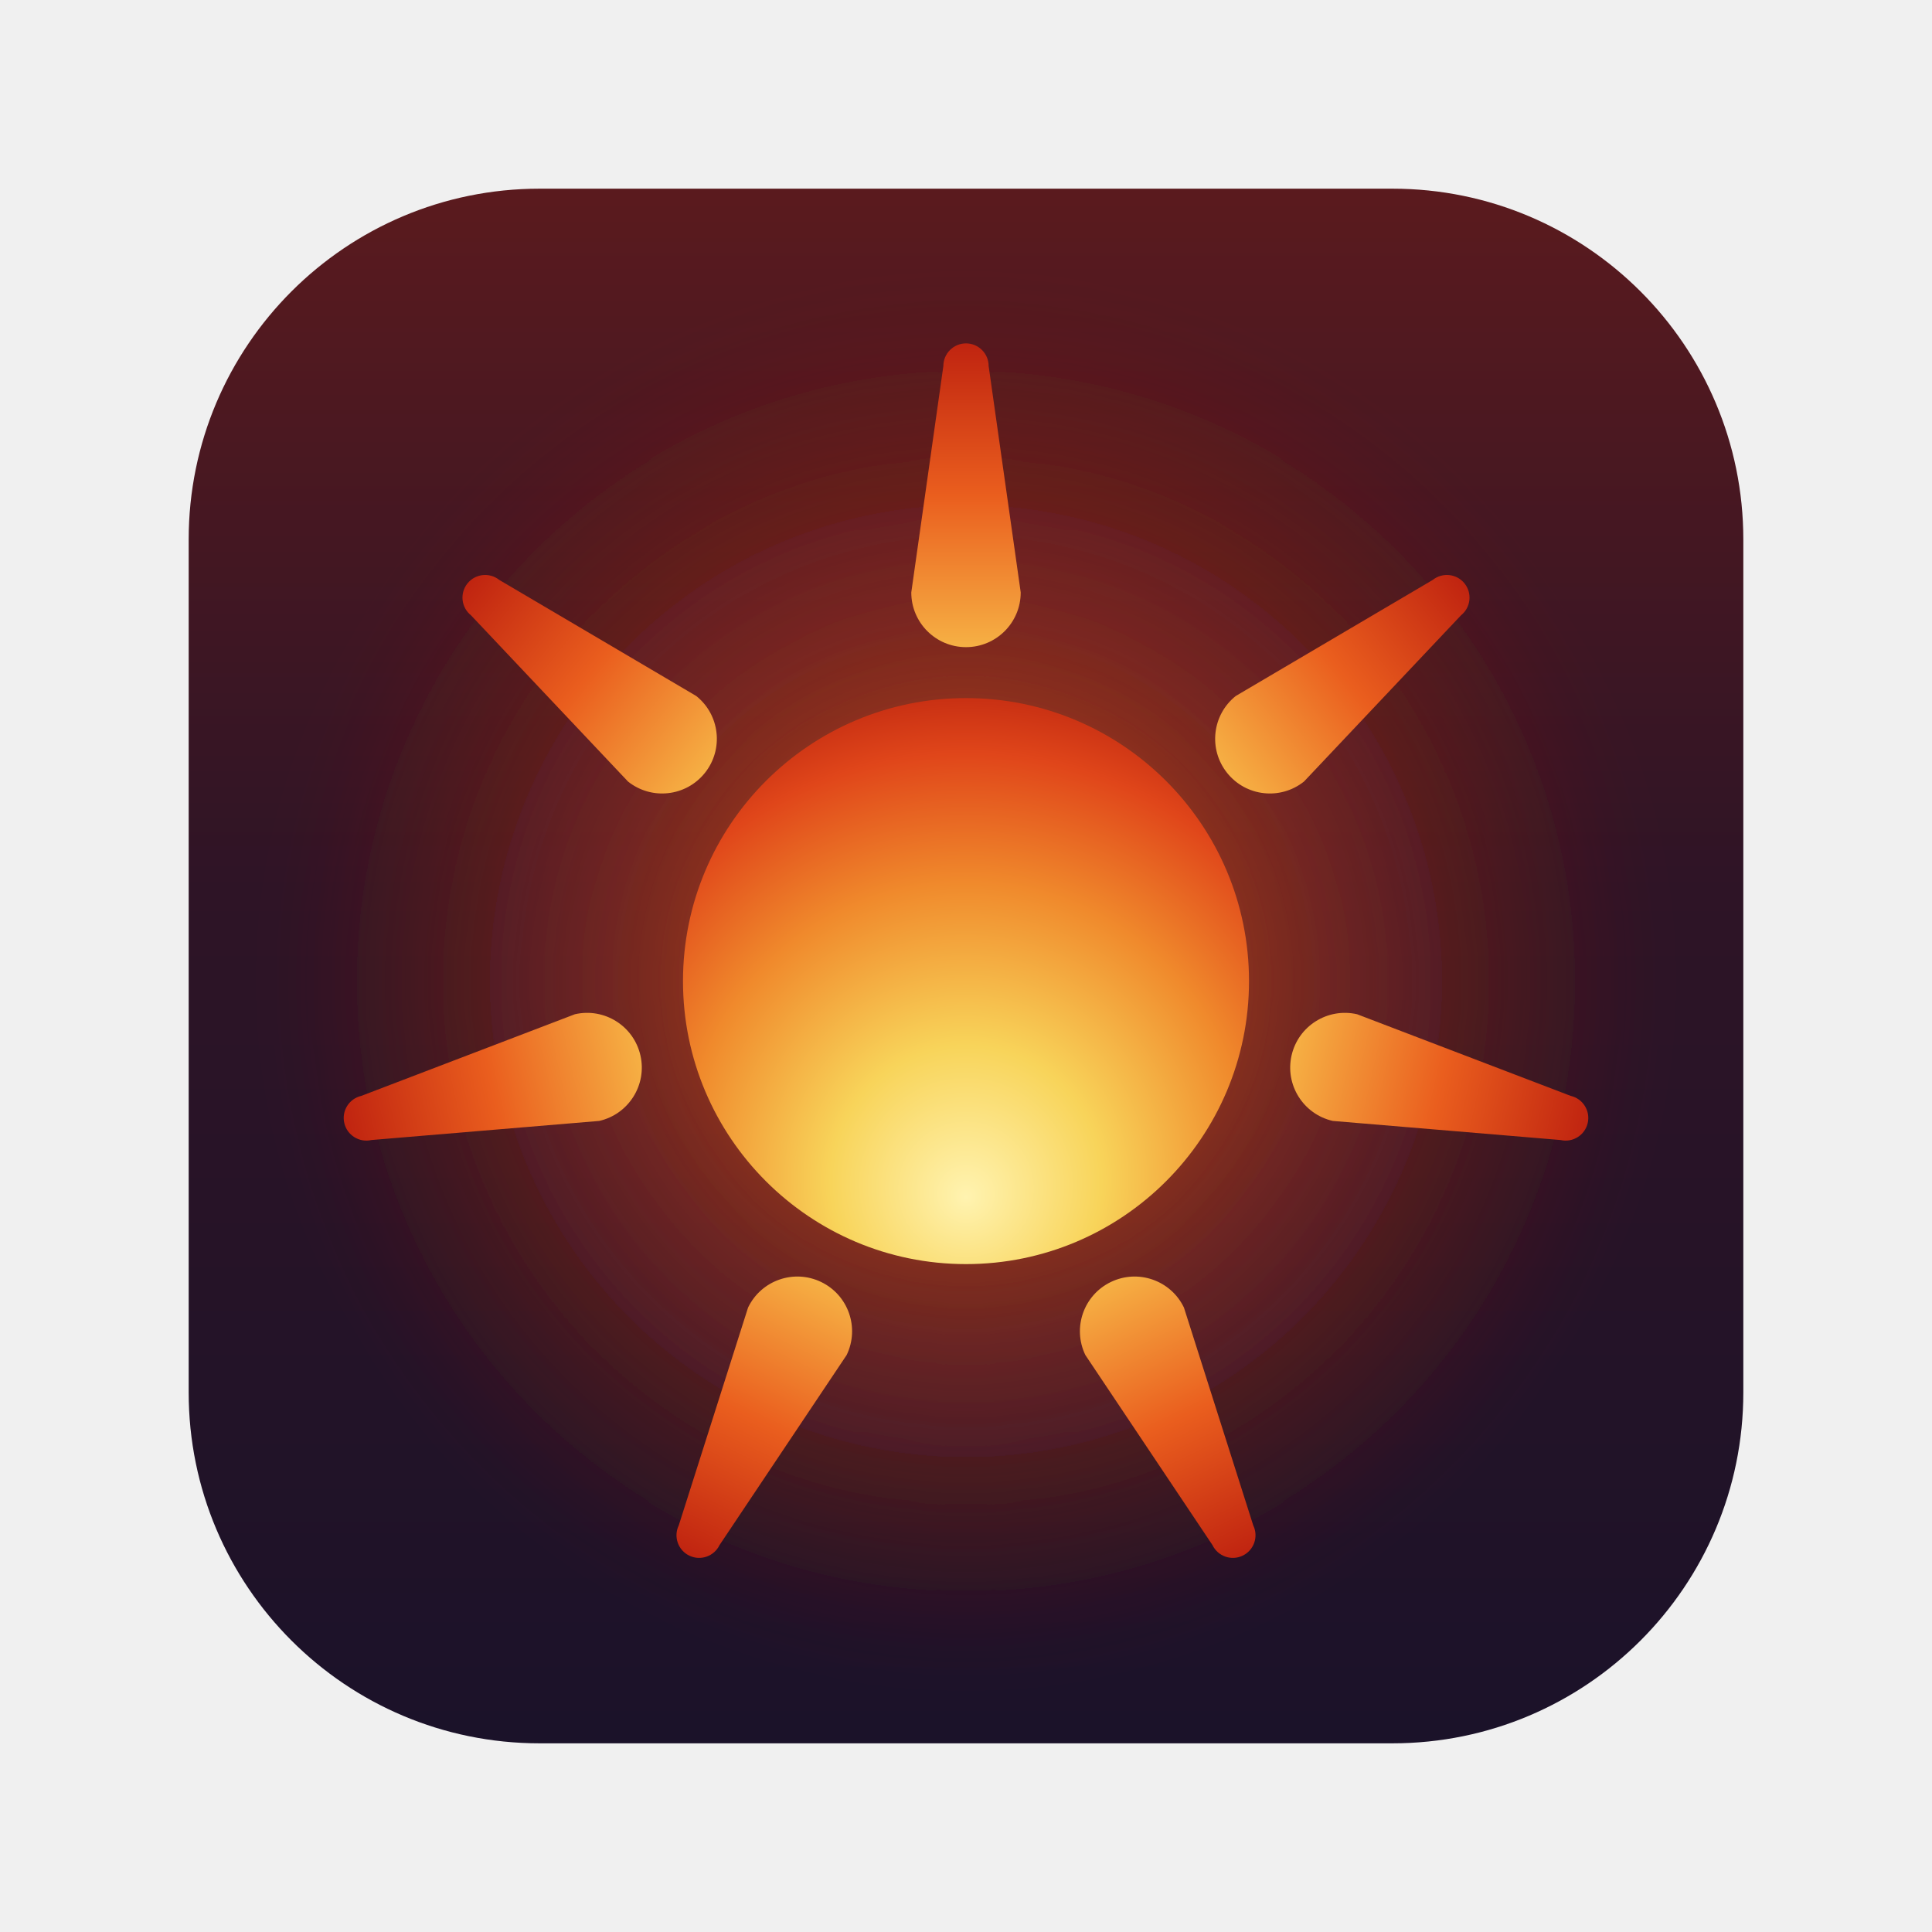
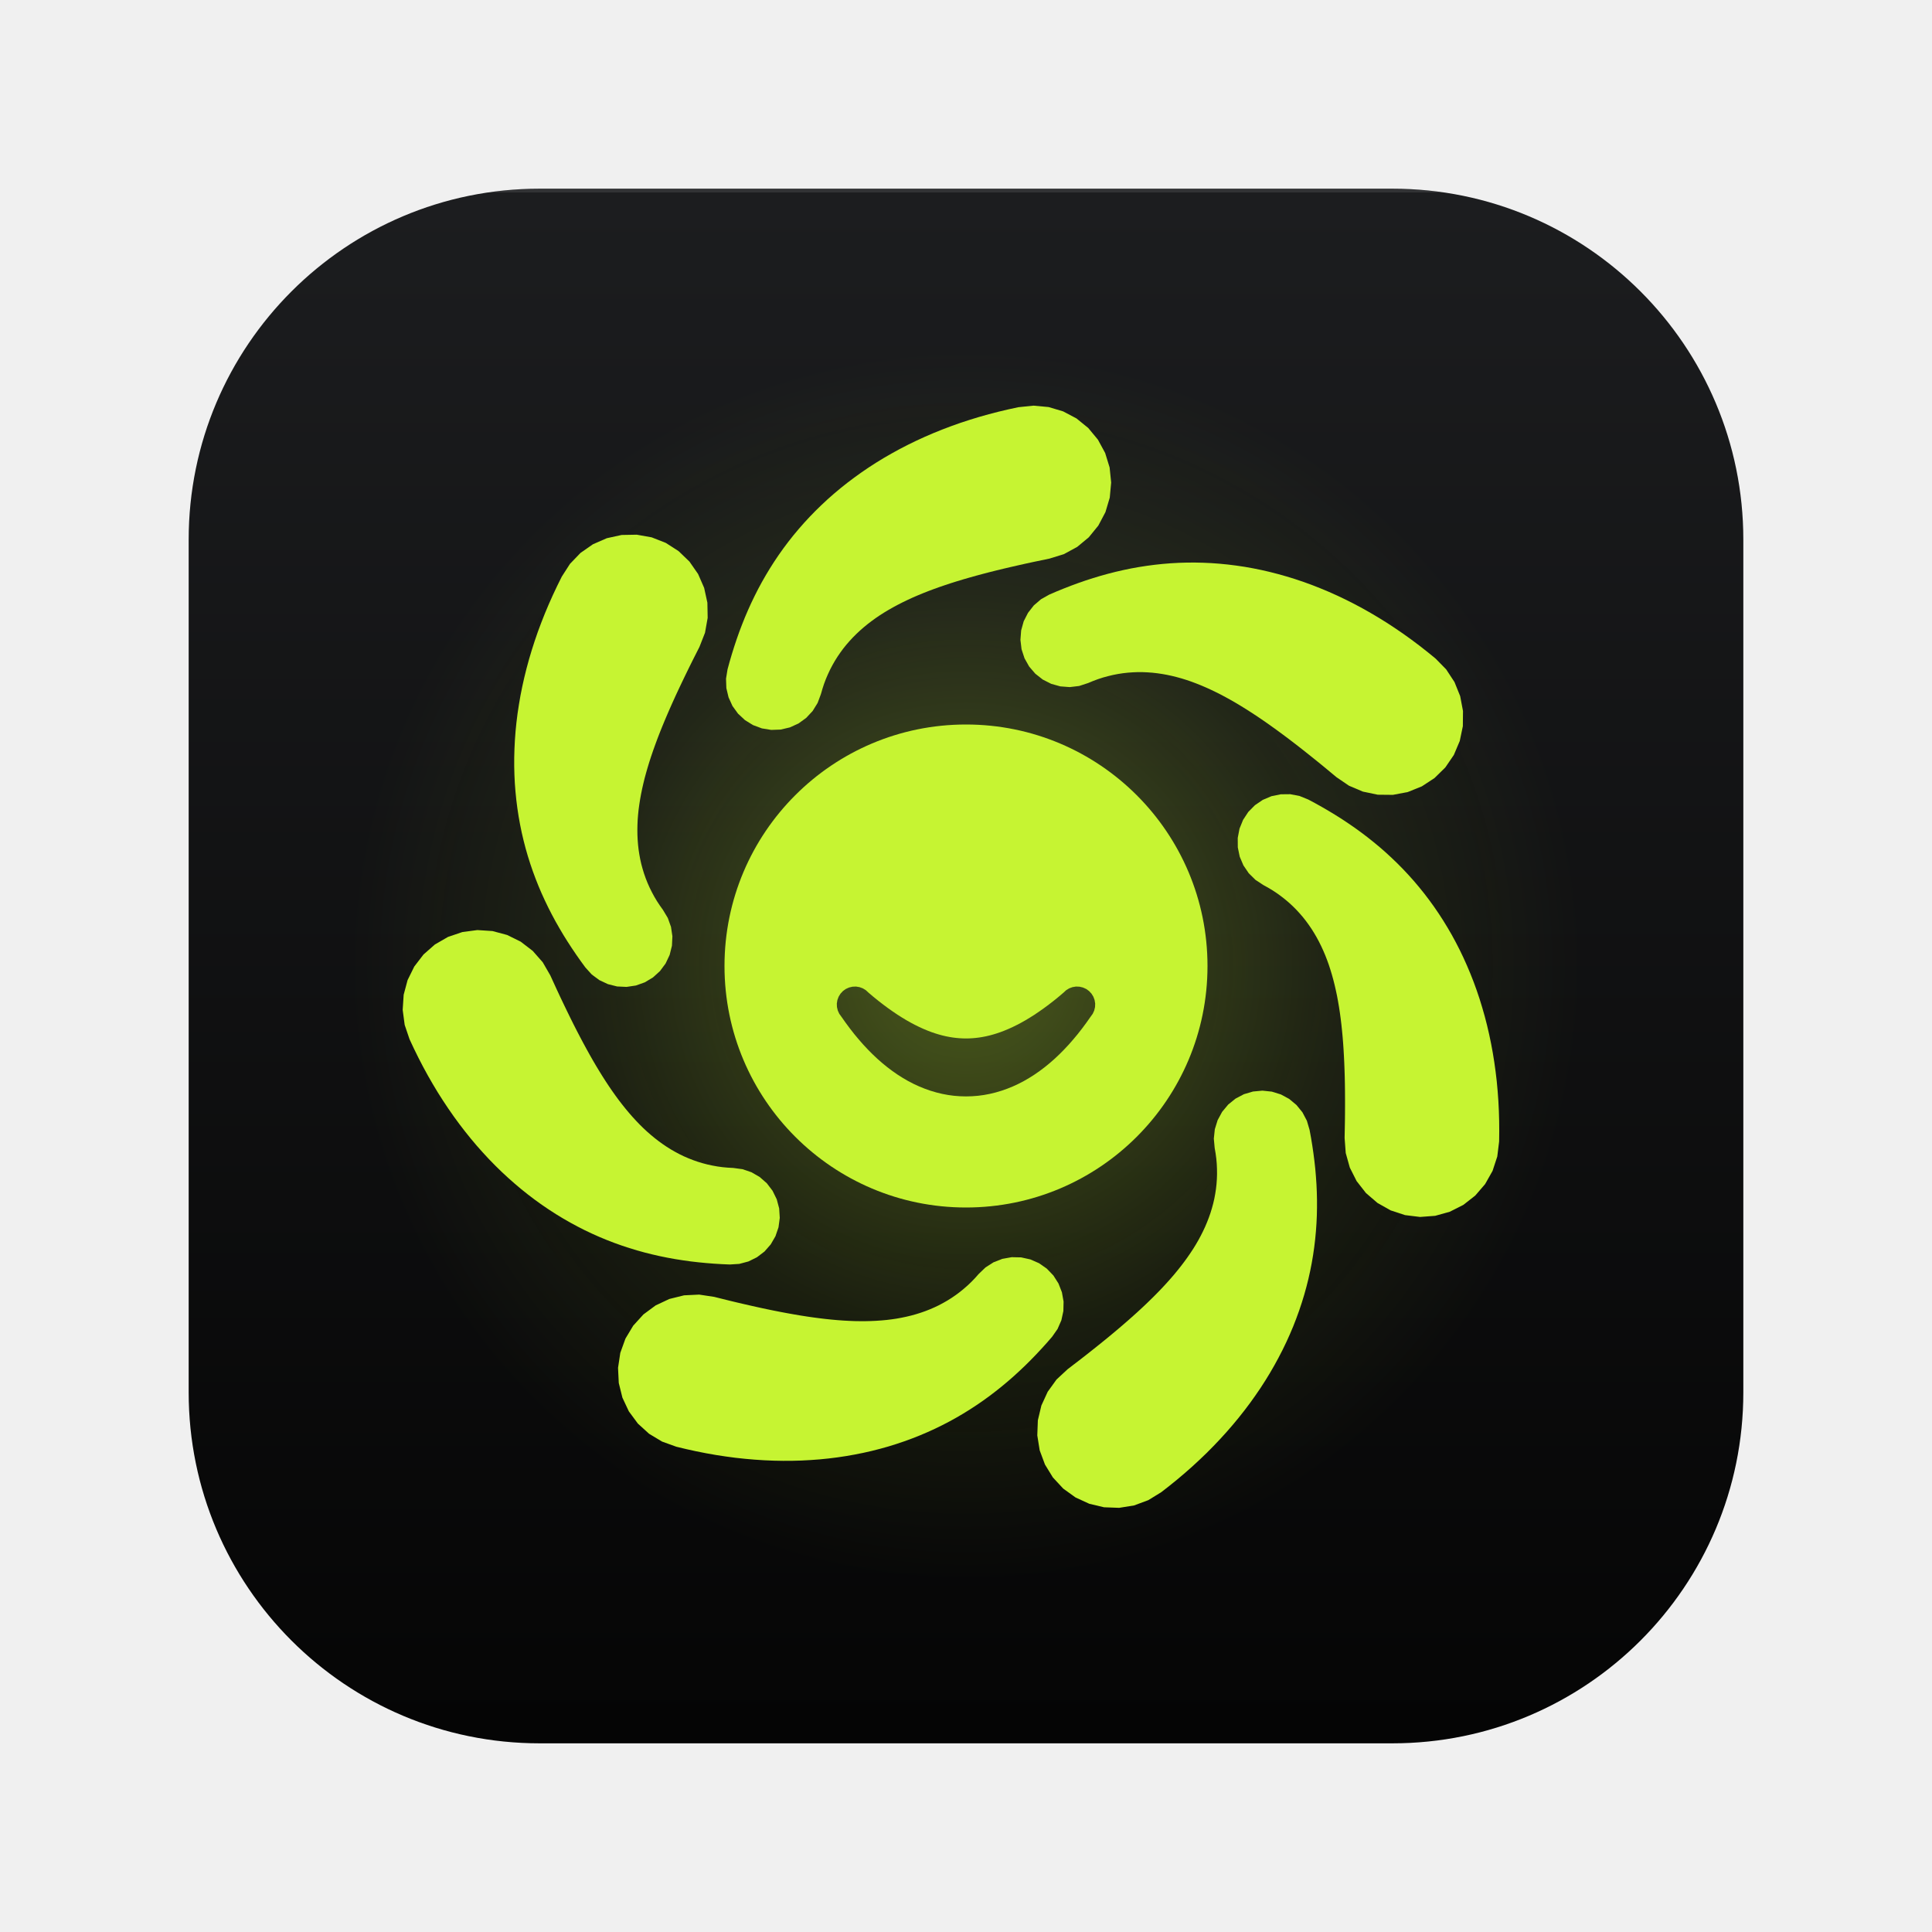
<svg xmlns="http://www.w3.org/2000/svg" viewBox="0 0 1024 1024" width="1024" height="1024">
  <defs>
-     <radialGradient id="sun" cx="50%" cy="78%" r="85%" fx="50%" fy="88%">
-       <stop offset="0" stop-color="#FFF3B0" />
-       <stop offset=".28" stop-color="#F8D45A" />
-       <stop offset=".58" stop-color="#F08A2C" />
-       <stop offset=".82" stop-color="#E0461A" />
-       <stop offset="1" stop-color="#B8200E" />
-     </radialGradient>
-     <linearGradient id="ray" x1="0" y1="1" x2="0" y2="0">
-       <stop offset="0" stop-color="#F6B044" />
-       <stop offset=".5" stop-color="#EA5E1E" />
-       <stop offset="1" stop-color="#C02410" />
-     </linearGradient>
-     <linearGradient id="bg" x1="0" y1="0" x2="0" y2="1">
-       <stop offset="0" stop-color="#5A1A1E" />
-       <stop offset=".45" stop-color="#2E1426" />
-       <stop offset="1" stop-color="#1B1229" />
+     <linearGradient id="ground" x1="0" y1="0" x2="0" y2="1">
+       <stop offset="0" stop-color="#1C1D1F" />
+       <stop offset="1" stop-color="#050505" />
    </linearGradient>
    <radialGradient id="glow" cx="50%" cy="50%" r="50%">
-       <stop offset="0" stop-color="#FF7A30" stop-opacity=".9" />
-       <stop offset=".45" stop-color="#E0461A" stop-opacity=".45" />
-       <stop offset="1" stop-color="#B8200E" stop-opacity="0" />
+       <stop offset="0" stop-color="#C6F432" stop-opacity=".32" />
+       <stop offset=".6" stop-color="#C6F432" stop-opacity=".08" />
+       <stop offset="1" stop-color="#C6F432" stop-opacity="0" />
    </radialGradient>
-     <filter id="soft" x="-50%" y="-50%" width="200%" height="200%">
-       <feGaussianBlur stdDeviation="18" />
-     </filter>
+     <clipPath id="sq">
+       <rect x="100" y="100" width="824" height="824" rx="186" />
+     </clipPath>
  </defs>
-   <clipPath id="sq">
-     <rect x="100" y="100" width="824" height="824" rx="186" />
-   </clipPath>
  <g clip-path="url(#sq)">
-     <rect x="100" y="100" width="824" height="824" fill="url(#bg)" />
-     <circle cx="512" cy="520" r="360" fill="url(#glow)" filter="url(#soft)" />
-     <path d="M -29.0 -206.0 L -12.0 -326.0 A 12.0 12.0 0 0 1 12.0 -326.0 L 29.0 -206.0 A 29.0 29.0 0 0 1 -29.0 -206.0 Z" fill="url(#ray)" transform="translate(512 520) rotate(0.000)" />
-     <path d="M -29.0 -206.0 L -12.0 -326.0 A 12.0 12.0 0 0 1 12.0 -326.0 L 29.0 -206.0 A 29.0 29.0 0 0 1 -29.0 -206.0 Z" fill="url(#ray)" transform="translate(512 520) rotate(51.429)" />
-     <path d="M -29.0 -206.0 L -12.0 -326.0 A 12.0 12.0 0 0 1 12.0 -326.0 L 29.0 -206.0 A 29.0 29.0 0 0 1 -29.0 -206.0 Z" fill="url(#ray)" transform="translate(512 520) rotate(102.857)" />
-     <path d="M -29.0 -206.0 L -12.0 -326.0 A 12.0 12.0 0 0 1 12.0 -326.0 L 29.0 -206.0 A 29.0 29.0 0 0 1 -29.0 -206.0 Z" fill="url(#ray)" transform="translate(512 520) rotate(154.286)" />
-     <path d="M -29.0 -206.0 L -12.0 -326.0 A 12.0 12.0 0 0 1 12.0 -326.0 L 29.0 -206.0 A 29.0 29.0 0 0 1 -29.0 -206.0 Z" fill="url(#ray)" transform="translate(512 520) rotate(205.714)" />
-     <path d="M -29.0 -206.0 L -12.0 -326.0 A 12.0 12.0 0 0 1 12.0 -326.0 L 29.0 -206.0 A 29.0 29.0 0 0 1 -29.0 -206.0 Z" fill="url(#ray)" transform="translate(512 520) rotate(257.143)" />
-     <path d="M -29.0 -206.0 L -12.0 -326.0 A 12.0 12.0 0 0 1 12.0 -326.0 L 29.0 -206.0 A 29.0 29.0 0 0 1 -29.0 -206.0 Z" fill="url(#ray)" transform="translate(512 520) rotate(308.571)" />
-     <circle cx="512" cy="520" r="150" fill="url(#sun)" />
+     <rect x="100" y="100" width="824" height="824" fill="url(#ground)" />
+     <rect x="100" y="100" width="824" height="2" fill="#fff" opacity=".10" />
+     <circle cx="512" cy="512" r="330" fill="url(#glow)" />
+     <g transform="translate(512 512) scale(1.28)">
+       <mask id="cuti" maskUnits="userSpaceOnUse" x="-512" y="-512" width="1024" height="1024">
+         <rect x="-512" y="-512" width="1024" height="1024" fill="#fff" />
+         <path d="M -51.62 20.97 L -49.86 23.46 L -48.08 25.86 L -46.27 28.18 L -44.42 30.40 L -42.54 32.55 L -40.62 34.60 L -38.67 36.56 L -36.69 38.43 L -34.66 40.21 L -32.60 41.89 L -30.49 43.48 L -28.35 44.97 L -26.17 46.35 L -23.95 47.64 L -21.69 48.81 L -19.39 49.87 L -17.05 50.82 L -14.69 51.65 L -12.29 52.36 L -9.87 52.95 L -7.42 53.41 L -4.96 53.74 L -2.48 53.93 L 0.00 54.00 L 2.48 53.93 L 4.96 53.74 L 7.42 53.41 L 9.87 52.95 L 12.29 52.36 L 14.69 51.65 L 17.05 50.82 L 19.39 49.87 L 21.69 48.81 L 23.95 47.64 L 26.17 46.35 L 28.35 44.97 L 30.49 43.48 L 32.60 41.89 L 34.66 40.21 L 36.69 38.43 L 38.67 36.56 L 40.62 34.60 L 42.54 32.55 L 44.42 30.40 L 46.27 28.18 L 48.08 25.86 L 49.86 23.46 L 51.62 20.97 L 52.48 19.78 L 53.09 18.44 L 53.43 17.01 L 53.49 15.54 L 53.25 14.09 L 52.74 12.71 L 51.97 11.46 L 50.97 10.38 L 49.78 9.52 L 48.44 8.91 L 47.01 8.57 L 45.54 8.51 L 44.09 8.75 L 42.71 9.26 L 41.46 10.03 L 40.38 11.03 L 38.30 12.79 L 36.25 14.45 L 34.23 16.01 L 32.25 17.48 L 30.29 18.86 L 28.38 20.15 L 26.49 21.35 L 24.65 22.46 L 22.84 23.48 L 21.07 24.41 L 19.34 25.26 L 17.65 26.03 L 16.00 26.72 L 14.39 27.34 L 12.81 27.88 L 11.28 28.35 L 9.78 28.76 L 8.31 29.10 L 6.88 29.38 L 5.47 29.61 L 4.08 29.78 L 2.71 29.90 L 1.35 29.98 L 0.00 30.00 L -1.35 29.98 L -2.71 29.90 L -4.08 29.78 L -5.47 29.61 L -6.88 29.38 L -8.31 29.10 L -9.78 28.76 L -11.28 28.35 L -12.81 27.88 L -14.39 27.34 L -16.00 26.72 L -17.65 26.03 L -19.34 25.26 L -21.07 24.41 L -22.84 23.48 L -24.65 22.46 L -26.49 21.35 L -28.38 20.15 L -30.29 18.86 L -32.25 17.48 L -34.23 16.01 L -36.25 14.45 L -38.30 12.79 L -40.38 11.03 L -41.46 10.03 L -42.71 9.26 L -44.09 8.75 L -45.54 8.51 L -47.01 8.57 L -48.44 8.91 L -49.78 9.52 L -50.97 10.38 L -51.97 11.46 L -52.74 12.71 L -53.25 14.09 L -53.49 15.54 L -53.43 17.01 L -53.09 18.44 L -52.48 19.78 Z" fill="#000" />
+       </mask>
+       <path d="M -60.07 -112.60 L -59.46 -114.73 L -58.78 -116.81 L -58.02 -118.83 L -57.18 -120.79 L -56.28 -122.71 L -55.31 -124.57 L -54.28 -126.37 L -53.18 -128.12 L -52.02 -129.81 L -50.81 -131.46 L -49.53 -133.05 L -48.20 -134.58 L -46.82 -136.07 L -45.38 -137.51 L -43.89 -138.90 L -42.35 -140.25 L -40.76 -141.55 L -39.12 -142.81 L -37.44 -144.03 L -35.70 -145.21 L -33.92 -146.35 L -32.08 -147.45 L -30.20 -148.52 L -28.27 -149.56 L -26.29 -150.57 L -24.26 -151.55 L -22.19 -152.51 L -20.06 -153.43 L -17.87 -154.34 L -15.64 -155.22 L -13.35 -156.08 L -11.01 -156.92 L -8.61 -157.74 L -6.16 -158.55 L -3.65 -159.34 L -1.09 -160.11 L 1.54 -160.87 L 4.22 -161.62 L 6.97 -162.36 L 9.77 -163.09 L 12.64 -163.81 L 15.57 -164.52 L 18.56 -165.22 L 21.62 -165.92 L 24.74 -166.62 L 27.93 -167.31 L 31.19 -167.99 L 34.51 -168.68 L 40.51 -170.53 L 46.02 -173.52 L 50.85 -177.52 L 54.81 -182.39 L 57.74 -187.94 L 59.53 -193.95 L 60.11 -200.19 L 59.47 -206.43 L 57.62 -212.43 L 54.63 -217.94 L 50.63 -222.77 L 45.76 -226.73 L 40.21 -229.66 L 34.20 -231.45 L 27.95 -232.03 L 21.71 -231.39 L 17.55 -230.49 L 13.45 -229.52 L 9.40 -228.47 L 5.42 -227.35 L 1.51 -226.15 L -2.35 -224.89 L -6.14 -223.54 L -9.86 -222.13 L -13.52 -220.65 L -17.11 -219.10 L -20.64 -217.48 L -24.09 -215.80 L -27.48 -214.05 L -30.79 -212.23 L -34.04 -210.36 L -37.21 -208.42 L -40.31 -206.42 L -43.33 -204.36 L -46.28 -202.24 L -49.16 -200.07 L -51.95 -197.85 L -54.67 -195.57 L -57.32 -193.24 L -59.88 -190.85 L -62.37 -188.42 L -64.77 -185.95 L -67.10 -183.43 L -69.35 -180.86 L -71.52 -178.26 L -73.61 -175.61 L -75.62 -172.93 L -77.55 -170.21 L -79.40 -167.46 L -81.17 -164.68 L -82.87 -161.86 L -84.50 -159.01 L -86.05 -156.14 L -87.52 -153.24 L -88.93 -150.31 L -90.27 -147.35 L -91.54 -144.38 L -92.74 -141.37 L -93.89 -138.35 L -94.97 -135.29 L -95.99 -132.22 L -96.96 -129.12 L -97.88 -125.99 L -98.74 -122.84 L -99.37 -118.97 L -99.23 -115.05 L -98.32 -111.24 L -96.70 -107.67 L -94.40 -104.49 L -91.53 -101.82 L -88.20 -99.76 L -84.52 -98.39 L -80.65 -97.76 L -76.74 -97.90 L -72.92 -98.80 L -69.35 -100.43 L -66.17 -102.73 L -63.50 -105.60 L -61.44 -108.93 Z" fill="#C6F432" transform="rotate(0)" />
+       <path d="M -60.07 -112.60 L -59.46 -114.73 L -58.78 -116.81 L -58.02 -118.83 L -57.18 -120.79 L -56.28 -122.71 L -55.31 -124.57 L -54.28 -126.37 L -53.18 -128.12 L -52.02 -129.81 L -50.81 -131.46 L -49.53 -133.05 L -48.20 -134.58 L -46.82 -136.07 L -45.38 -137.51 L -43.89 -138.90 L -42.35 -140.25 L -40.76 -141.55 L -39.12 -142.81 L -37.44 -144.03 L -35.70 -145.21 L -33.92 -146.35 L -32.08 -147.45 L -30.20 -148.52 L -28.27 -149.56 L -26.29 -150.57 L -24.26 -151.55 L -22.19 -152.51 L -20.06 -153.43 L -17.87 -154.34 L -15.64 -155.22 L -13.35 -156.08 L -11.01 -156.92 L -8.61 -157.74 L -6.16 -158.55 L -3.65 -159.34 L -1.09 -160.11 L 1.54 -160.87 L 4.22 -161.62 L 6.97 -162.36 L 9.77 -163.09 L 12.64 -163.81 L 15.57 -164.52 L 18.56 -165.22 L 21.62 -165.92 L 24.74 -166.62 L 27.93 -167.31 L 31.19 -167.99 L 34.51 -168.68 L 40.51 -170.53 L 46.02 -173.52 L 50.85 -177.52 L 54.81 -182.39 L 57.74 -187.94 L 59.53 -193.95 L 60.11 -200.19 L 59.47 -206.43 L 57.62 -212.43 L 54.63 -217.94 L 50.63 -222.77 L 45.76 -226.73 L 40.21 -229.66 L 34.20 -231.45 L 27.95 -232.03 L 21.71 -231.39 L 17.55 -230.49 L 13.45 -229.52 L 9.40 -228.47 L 5.42 -227.35 L 1.51 -226.15 L -2.35 -224.89 L -6.14 -223.54 L -9.86 -222.13 L -13.52 -220.65 L -17.11 -219.10 L -20.64 -217.48 L -24.09 -215.80 L -27.48 -214.05 L -30.79 -212.23 L -34.04 -210.36 L -37.21 -208.42 L -40.31 -206.42 L -43.33 -204.36 L -46.28 -202.24 L -49.16 -200.07 L -51.95 -197.85 L -54.67 -195.57 L -57.32 -193.24 L -59.88 -190.85 L -62.37 -188.42 L -64.77 -185.95 L -67.10 -183.43 L -69.35 -180.86 L -71.52 -178.26 L -73.61 -175.61 L -75.62 -172.93 L -77.55 -170.21 L -79.40 -167.46 L -81.17 -164.68 L -82.87 -161.86 L -84.50 -159.01 L -86.05 -156.14 L -87.52 -153.24 L -88.93 -150.31 L -90.27 -147.35 L -91.54 -144.38 L -92.74 -141.37 L -93.89 -138.35 L -94.97 -135.29 L -95.99 -132.22 L -96.96 -129.12 L -97.88 -125.99 L -98.74 -122.84 L -99.37 -118.97 L -99.23 -115.05 L -98.32 -111.24 L -96.70 -107.67 L -94.40 -104.49 L -91.53 -101.82 L -88.20 -99.76 L -84.52 -98.39 L -80.65 -97.76 L -76.74 -97.90 L -72.92 -98.80 L -69.35 -100.43 L -66.17 -102.73 L -63.50 -105.60 L -61.44 -108.93 Z" fill="#C6F432" transform="rotate(51.4286)" />
+       <path d="M -60.07 -112.60 L -59.46 -114.73 L -58.78 -116.81 L -58.02 -118.83 L -57.18 -120.79 L -56.28 -122.71 L -55.31 -124.57 L -54.28 -126.37 L -53.18 -128.12 L -52.02 -129.81 L -50.81 -131.46 L -49.53 -133.05 L -48.20 -134.58 L -46.82 -136.07 L -45.38 -137.51 L -43.89 -138.90 L -42.35 -140.25 L -40.76 -141.55 L -39.12 -142.81 L -37.44 -144.03 L -35.70 -145.21 L -33.92 -146.35 L -32.08 -147.45 L -30.20 -148.52 L -28.27 -149.56 L -26.29 -150.57 L -24.26 -151.55 L -22.19 -152.51 L -20.06 -153.43 L -17.87 -154.34 L -15.64 -155.22 L -13.35 -156.08 L -11.01 -156.92 L -8.61 -157.74 L -6.16 -158.55 L -3.65 -159.34 L -1.09 -160.11 L 1.54 -160.87 L 4.22 -161.62 L 6.97 -162.36 L 9.77 -163.09 L 12.64 -163.81 L 15.57 -164.52 L 18.56 -165.22 L 21.62 -165.92 L 24.74 -166.62 L 27.93 -167.31 L 31.19 -167.99 L 34.51 -168.68 L 40.51 -170.53 L 46.02 -173.52 L 50.85 -177.52 L 54.81 -182.39 L 57.74 -187.94 L 59.53 -193.95 L 60.11 -200.19 L 59.47 -206.43 L 57.62 -212.43 L 54.63 -217.94 L 50.63 -222.77 L 45.76 -226.73 L 40.21 -229.66 L 34.20 -231.45 L 27.95 -232.03 L 21.71 -231.39 L 17.55 -230.49 L 13.45 -229.52 L 9.40 -228.47 L 5.42 -227.35 L 1.51 -226.15 L -2.35 -224.89 L -6.14 -223.54 L -9.86 -222.13 L -13.52 -220.65 L -17.11 -219.10 L -20.64 -217.48 L -24.09 -215.80 L -27.48 -214.05 L -30.79 -212.23 L -34.04 -210.36 L -37.21 -208.42 L -40.31 -206.42 L -43.33 -204.36 L -46.28 -202.24 L -49.16 -200.07 L -51.95 -197.85 L -54.67 -195.57 L -57.32 -193.24 L -59.88 -190.85 L -62.37 -188.42 L -64.77 -185.95 L -67.10 -183.43 L -69.35 -180.86 L -71.52 -178.26 L -73.61 -175.61 L -75.62 -172.93 L -77.55 -170.21 L -79.40 -167.46 L -81.17 -164.68 L -82.87 -161.86 L -84.50 -159.01 L -86.05 -156.14 L -87.52 -153.24 L -88.93 -150.31 L -90.27 -147.35 L -91.54 -144.38 L -92.74 -141.37 L -93.89 -138.35 L -94.97 -135.29 L -95.99 -132.22 L -96.96 -129.12 L -97.88 -125.99 L -98.74 -122.84 L -99.37 -118.97 L -99.23 -115.05 L -98.32 -111.24 L -96.70 -107.67 L -94.40 -104.49 L -91.53 -101.82 L -88.20 -99.76 L -84.52 -98.39 L -80.65 -97.76 L -76.74 -97.90 L -72.92 -98.80 L -69.35 -100.43 L -66.17 -102.73 L -63.50 -105.60 L -61.44 -108.93 Z" fill="#C6F432" transform="rotate(102.8571)" />
+       <path d="M -60.07 -112.60 L -59.46 -114.73 L -58.78 -116.81 L -58.02 -118.83 L -57.18 -120.79 L -56.28 -122.71 L -55.31 -124.57 L -54.28 -126.37 L -53.18 -128.12 L -52.02 -129.81 L -50.81 -131.46 L -49.53 -133.05 L -48.20 -134.58 L -46.82 -136.07 L -45.38 -137.51 L -43.89 -138.90 L -42.35 -140.25 L -40.76 -141.55 L -39.12 -142.81 L -37.44 -144.03 L -35.70 -145.21 L -33.92 -146.35 L -32.08 -147.45 L -30.20 -148.52 L -28.27 -149.56 L -26.29 -150.57 L -24.26 -151.55 L -22.19 -152.51 L -20.06 -153.43 L -17.87 -154.34 L -15.64 -155.22 L -13.35 -156.08 L -11.01 -156.92 L -8.61 -157.74 L -6.16 -158.55 L -3.65 -159.34 L -1.09 -160.11 L 1.54 -160.87 L 4.22 -161.62 L 6.97 -162.36 L 9.77 -163.09 L 12.64 -163.81 L 15.57 -164.52 L 18.56 -165.22 L 21.62 -165.92 L 24.74 -166.62 L 27.93 -167.31 L 31.19 -167.99 L 34.51 -168.68 L 40.51 -170.53 L 46.02 -173.52 L 50.85 -177.52 L 54.81 -182.39 L 57.74 -187.94 L 59.53 -193.95 L 60.11 -200.19 L 59.47 -206.43 L 57.62 -212.43 L 54.63 -217.94 L 50.63 -222.77 L 45.76 -226.73 L 40.21 -229.66 L 34.20 -231.45 L 27.95 -232.03 L 21.71 -231.39 L 17.55 -230.49 L 13.45 -229.52 L 9.40 -228.47 L 5.42 -227.35 L 1.51 -226.15 L -2.35 -224.89 L -6.14 -223.54 L -9.86 -222.13 L -13.52 -220.65 L -17.11 -219.10 L -20.64 -217.48 L -24.09 -215.80 L -27.48 -214.05 L -30.79 -212.23 L -34.04 -210.36 L -37.21 -208.42 L -40.31 -206.42 L -43.33 -204.36 L -46.28 -202.24 L -49.16 -200.07 L -51.95 -197.85 L -54.67 -195.57 L -57.32 -193.24 L -59.88 -190.85 L -62.37 -188.42 L -64.77 -185.95 L -67.10 -183.43 L -69.35 -180.86 L -71.52 -178.26 L -73.61 -175.61 L -75.62 -172.93 L -77.55 -170.21 L -79.40 -167.46 L -81.17 -164.68 L -82.87 -161.86 L -84.50 -159.01 L -86.05 -156.14 L -87.52 -153.24 L -88.93 -150.31 L -90.27 -147.35 L -91.54 -144.38 L -92.74 -141.37 L -93.89 -138.35 L -94.97 -135.29 L -95.99 -132.22 L -96.96 -129.12 L -97.88 -125.99 L -98.74 -122.84 L -99.37 -118.97 L -99.23 -115.05 L -98.32 -111.24 L -96.70 -107.67 L -94.40 -104.49 L -91.53 -101.82 L -88.20 -99.76 L -84.52 -98.39 L -80.65 -97.76 L -76.74 -97.90 L -72.92 -98.80 L -69.35 -100.43 L -66.17 -102.73 L -63.50 -105.60 L -61.44 -108.93 Z" fill="#C6F432" transform="rotate(154.2857)" />
+       <path d="M -60.07 -112.60 L -59.46 -114.73 L -58.78 -116.81 L -58.02 -118.83 L -57.18 -120.79 L -56.28 -122.71 L -55.31 -124.57 L -54.28 -126.37 L -53.18 -128.12 L -52.02 -129.81 L -50.81 -131.46 L -49.53 -133.05 L -48.20 -134.58 L -46.82 -136.07 L -45.38 -137.51 L -43.89 -138.90 L -42.35 -140.25 L -40.76 -141.55 L -39.12 -142.81 L -37.44 -144.03 L -35.70 -145.21 L -33.92 -146.35 L -32.08 -147.45 L -30.20 -148.52 L -28.27 -149.56 L -26.29 -150.57 L -24.26 -151.55 L -22.19 -152.51 L -20.06 -153.43 L -17.87 -154.34 L -15.64 -155.22 L -13.35 -156.08 L -11.01 -156.92 L -8.61 -157.74 L -6.16 -158.55 L -3.65 -159.34 L -1.09 -160.11 L 1.54 -160.87 L 4.22 -161.62 L 6.97 -162.36 L 9.77 -163.09 L 12.64 -163.81 L 15.57 -164.52 L 18.56 -165.22 L 21.62 -165.92 L 24.74 -166.62 L 27.93 -167.31 L 31.19 -167.99 L 34.51 -168.68 L 40.51 -170.53 L 46.02 -173.52 L 50.85 -177.52 L 54.81 -182.39 L 57.74 -187.94 L 59.53 -193.95 L 60.11 -200.19 L 59.47 -206.43 L 57.62 -212.43 L 54.63 -217.94 L 50.63 -222.77 L 45.76 -226.73 L 40.21 -229.66 L 34.20 -231.45 L 27.95 -232.03 L 21.71 -231.39 L 17.55 -230.49 L 13.45 -229.52 L 9.40 -228.47 L 5.42 -227.35 L 1.51 -226.15 L -2.35 -224.89 L -6.14 -223.54 L -9.86 -222.13 L -13.52 -220.65 L -17.11 -219.10 L -20.64 -217.48 L -24.09 -215.80 L -27.48 -214.05 L -30.79 -212.23 L -34.04 -210.36 L -37.21 -208.42 L -40.31 -206.42 L -43.33 -204.36 L -46.28 -202.24 L -49.16 -200.07 L -51.95 -197.85 L -54.67 -195.57 L -57.32 -193.24 L -59.88 -190.85 L -62.37 -188.42 L -64.77 -185.95 L -67.10 -183.43 L -69.35 -180.86 L -71.52 -178.26 L -73.61 -175.61 L -75.62 -172.93 L -77.55 -170.21 L -79.40 -167.46 L -81.17 -164.68 L -82.87 -161.86 L -84.50 -159.01 L -86.05 -156.14 L -87.52 -153.24 L -88.93 -150.31 L -90.27 -147.35 L -91.54 -144.38 L -92.74 -141.37 L -93.89 -138.35 L -94.97 -135.29 L -95.99 -132.22 L -96.96 -129.12 L -97.88 -125.99 L -98.74 -122.84 L -99.37 -118.97 L -99.23 -115.05 L -98.32 -111.24 L -96.70 -107.67 L -94.40 -104.49 L -91.53 -101.82 L -88.20 -99.76 L -84.52 -98.39 L -80.65 -97.76 L -76.74 -97.90 L -72.92 -98.80 L -69.35 -100.43 L -66.17 -102.73 L -63.50 -105.60 L -61.44 -108.93 Z" fill="#C6F432" transform="rotate(205.7143)" />
+       <path d="M -60.07 -112.60 L -59.46 -114.73 L -58.78 -116.81 L -58.02 -118.83 L -57.18 -120.79 L -56.28 -122.71 L -55.31 -124.57 L -54.28 -126.37 L -53.18 -128.12 L -52.02 -129.81 L -50.81 -131.46 L -49.53 -133.05 L -48.20 -134.58 L -46.82 -136.07 L -45.38 -137.51 L -43.89 -138.90 L -42.35 -140.25 L -40.76 -141.55 L -39.12 -142.81 L -37.44 -144.03 L -35.70 -145.21 L -33.92 -146.35 L -32.08 -147.45 L -30.20 -148.52 L -28.27 -149.56 L -26.29 -150.57 L -24.26 -151.55 L -22.19 -152.51 L -20.06 -153.43 L -17.87 -154.34 L -15.64 -155.22 L -13.35 -156.08 L -11.01 -156.92 L -8.61 -157.74 L -6.16 -158.55 L -3.65 -159.34 L -1.09 -160.11 L 1.54 -160.87 L 4.22 -161.62 L 6.97 -162.36 L 9.77 -163.09 L 12.64 -163.81 L 15.57 -164.52 L 18.56 -165.22 L 21.62 -165.92 L 24.74 -166.62 L 27.93 -167.31 L 31.19 -167.99 L 34.51 -168.68 L 40.51 -170.53 L 46.02 -173.52 L 50.85 -177.52 L 54.81 -182.39 L 57.74 -187.94 L 59.53 -193.95 L 60.11 -200.19 L 59.47 -206.43 L 57.62 -212.43 L 54.63 -217.94 L 50.63 -222.77 L 45.76 -226.73 L 40.21 -229.66 L 34.20 -231.45 L 27.95 -232.03 L 21.71 -231.39 L 17.55 -230.49 L 13.45 -229.52 L 9.40 -228.47 L 5.42 -227.35 L 1.51 -226.15 L -2.35 -224.89 L -6.14 -223.54 L -9.86 -222.13 L -13.52 -220.65 L -17.11 -219.10 L -20.64 -217.48 L -24.09 -215.80 L -27.48 -214.05 L -30.79 -212.23 L -34.04 -210.36 L -37.21 -208.42 L -40.31 -206.42 L -43.33 -204.36 L -46.28 -202.24 L -49.16 -200.07 L -51.95 -197.85 L -54.67 -195.57 L -57.32 -193.24 L -59.88 -190.85 L -62.37 -188.42 L -64.77 -185.95 L -67.10 -183.43 L -69.35 -180.86 L -71.52 -178.26 L -73.61 -175.61 L -75.62 -172.93 L -77.55 -170.21 L -79.40 -167.46 L -81.17 -164.68 L -82.87 -161.86 L -84.50 -159.01 L -86.05 -156.14 L -87.52 -153.24 L -88.93 -150.31 L -90.27 -147.35 L -91.54 -144.38 L -92.74 -141.37 L -93.89 -138.35 L -94.97 -135.29 L -95.99 -132.22 L -96.96 -129.12 L -97.88 -125.99 L -98.74 -122.84 L -99.37 -118.97 L -99.23 -115.05 L -98.32 -111.24 L -96.70 -107.67 L -94.40 -104.49 L -91.53 -101.82 L -88.20 -99.76 L -84.52 -98.39 L -80.65 -97.76 L -76.74 -97.90 L -72.92 -98.80 L -69.35 -100.43 L -66.17 -102.73 L -63.50 -105.60 L -61.44 -108.93 Z" fill="#C6F432" transform="rotate(257.1429)" />
+       <path d="M -60.07 -112.60 L -59.46 -114.73 L -58.78 -116.81 L -58.02 -118.83 L -57.18 -120.79 L -56.28 -122.71 L -55.31 -124.57 L -54.28 -126.37 L -53.18 -128.12 L -52.02 -129.81 L -50.81 -131.46 L -49.53 -133.05 L -48.20 -134.58 L -46.82 -136.07 L -45.38 -137.51 L -43.89 -138.90 L -42.35 -140.25 L -40.76 -141.55 L -39.12 -142.81 L -37.44 -144.03 L -35.70 -145.21 L -33.92 -146.35 L -32.08 -147.45 L -30.20 -148.52 L -28.27 -149.56 L -26.29 -150.57 L -24.26 -151.55 L -22.19 -152.51 L -20.06 -153.43 L -17.87 -154.34 L -15.64 -155.22 L -13.35 -156.08 L -11.01 -156.92 L -8.61 -157.74 L -6.16 -158.55 L -3.65 -159.34 L -1.09 -160.11 L 1.54 -160.87 L 4.22 -161.62 L 6.97 -162.36 L 9.77 -163.09 L 12.64 -163.81 L 15.57 -164.52 L 18.56 -165.22 L 21.62 -165.92 L 24.74 -166.62 L 27.93 -167.31 L 31.19 -167.99 L 34.51 -168.68 L 40.51 -170.53 L 46.02 -173.52 L 50.85 -177.52 L 54.81 -182.39 L 57.74 -187.94 L 59.53 -193.95 L 60.11 -200.19 L 59.47 -206.43 L 57.62 -212.43 L 54.63 -217.94 L 50.63 -222.77 L 45.76 -226.73 L 40.21 -229.66 L 34.20 -231.45 L 27.95 -232.03 L 21.71 -231.39 L 17.55 -230.49 L 13.45 -229.52 L 9.40 -228.47 L 5.42 -227.35 L 1.51 -226.15 L -2.35 -224.89 L -6.14 -223.54 L -9.86 -222.13 L -13.52 -220.65 L -17.11 -219.10 L -20.64 -217.48 L -24.09 -215.80 L -27.48 -214.05 L -30.79 -212.23 L -34.04 -210.36 L -37.21 -208.42 L -40.31 -206.42 L -43.33 -204.36 L -46.28 -202.24 L -49.16 -200.07 L -51.95 -197.85 L -54.67 -195.57 L -57.32 -193.24 L -59.88 -190.85 L -62.37 -188.42 L -64.77 -185.95 L -67.10 -183.43 L -69.35 -180.86 L -71.52 -178.26 L -73.61 -175.61 L -75.62 -172.93 L -77.55 -170.21 L -79.40 -167.46 L -81.17 -164.68 L -82.87 -161.86 L -84.50 -159.01 L -86.05 -156.14 L -87.52 -153.24 L -88.93 -150.31 L -90.27 -147.35 L -91.54 -144.38 L -92.74 -141.37 L -93.89 -138.35 L -94.97 -135.29 L -95.99 -132.22 L -96.96 -129.12 L -97.88 -125.99 L -98.74 -122.84 L -99.37 -118.97 L -99.23 -115.05 L -98.32 -111.24 L -96.70 -107.67 L -94.40 -104.49 L -91.53 -101.82 L -88.20 -99.76 L -84.52 -98.39 L -80.65 -97.76 L -76.74 -97.90 L -72.92 -98.80 L -69.35 -100.43 L -66.17 -102.73 L -63.50 -105.60 L -61.44 -108.93 Z" fill="#C6F432" transform="rotate(308.5714)" />
+       <circle r="100.0" fill="#C6F432" mask="url(#cuti)" />
+     </g>
  </g>
</svg>
